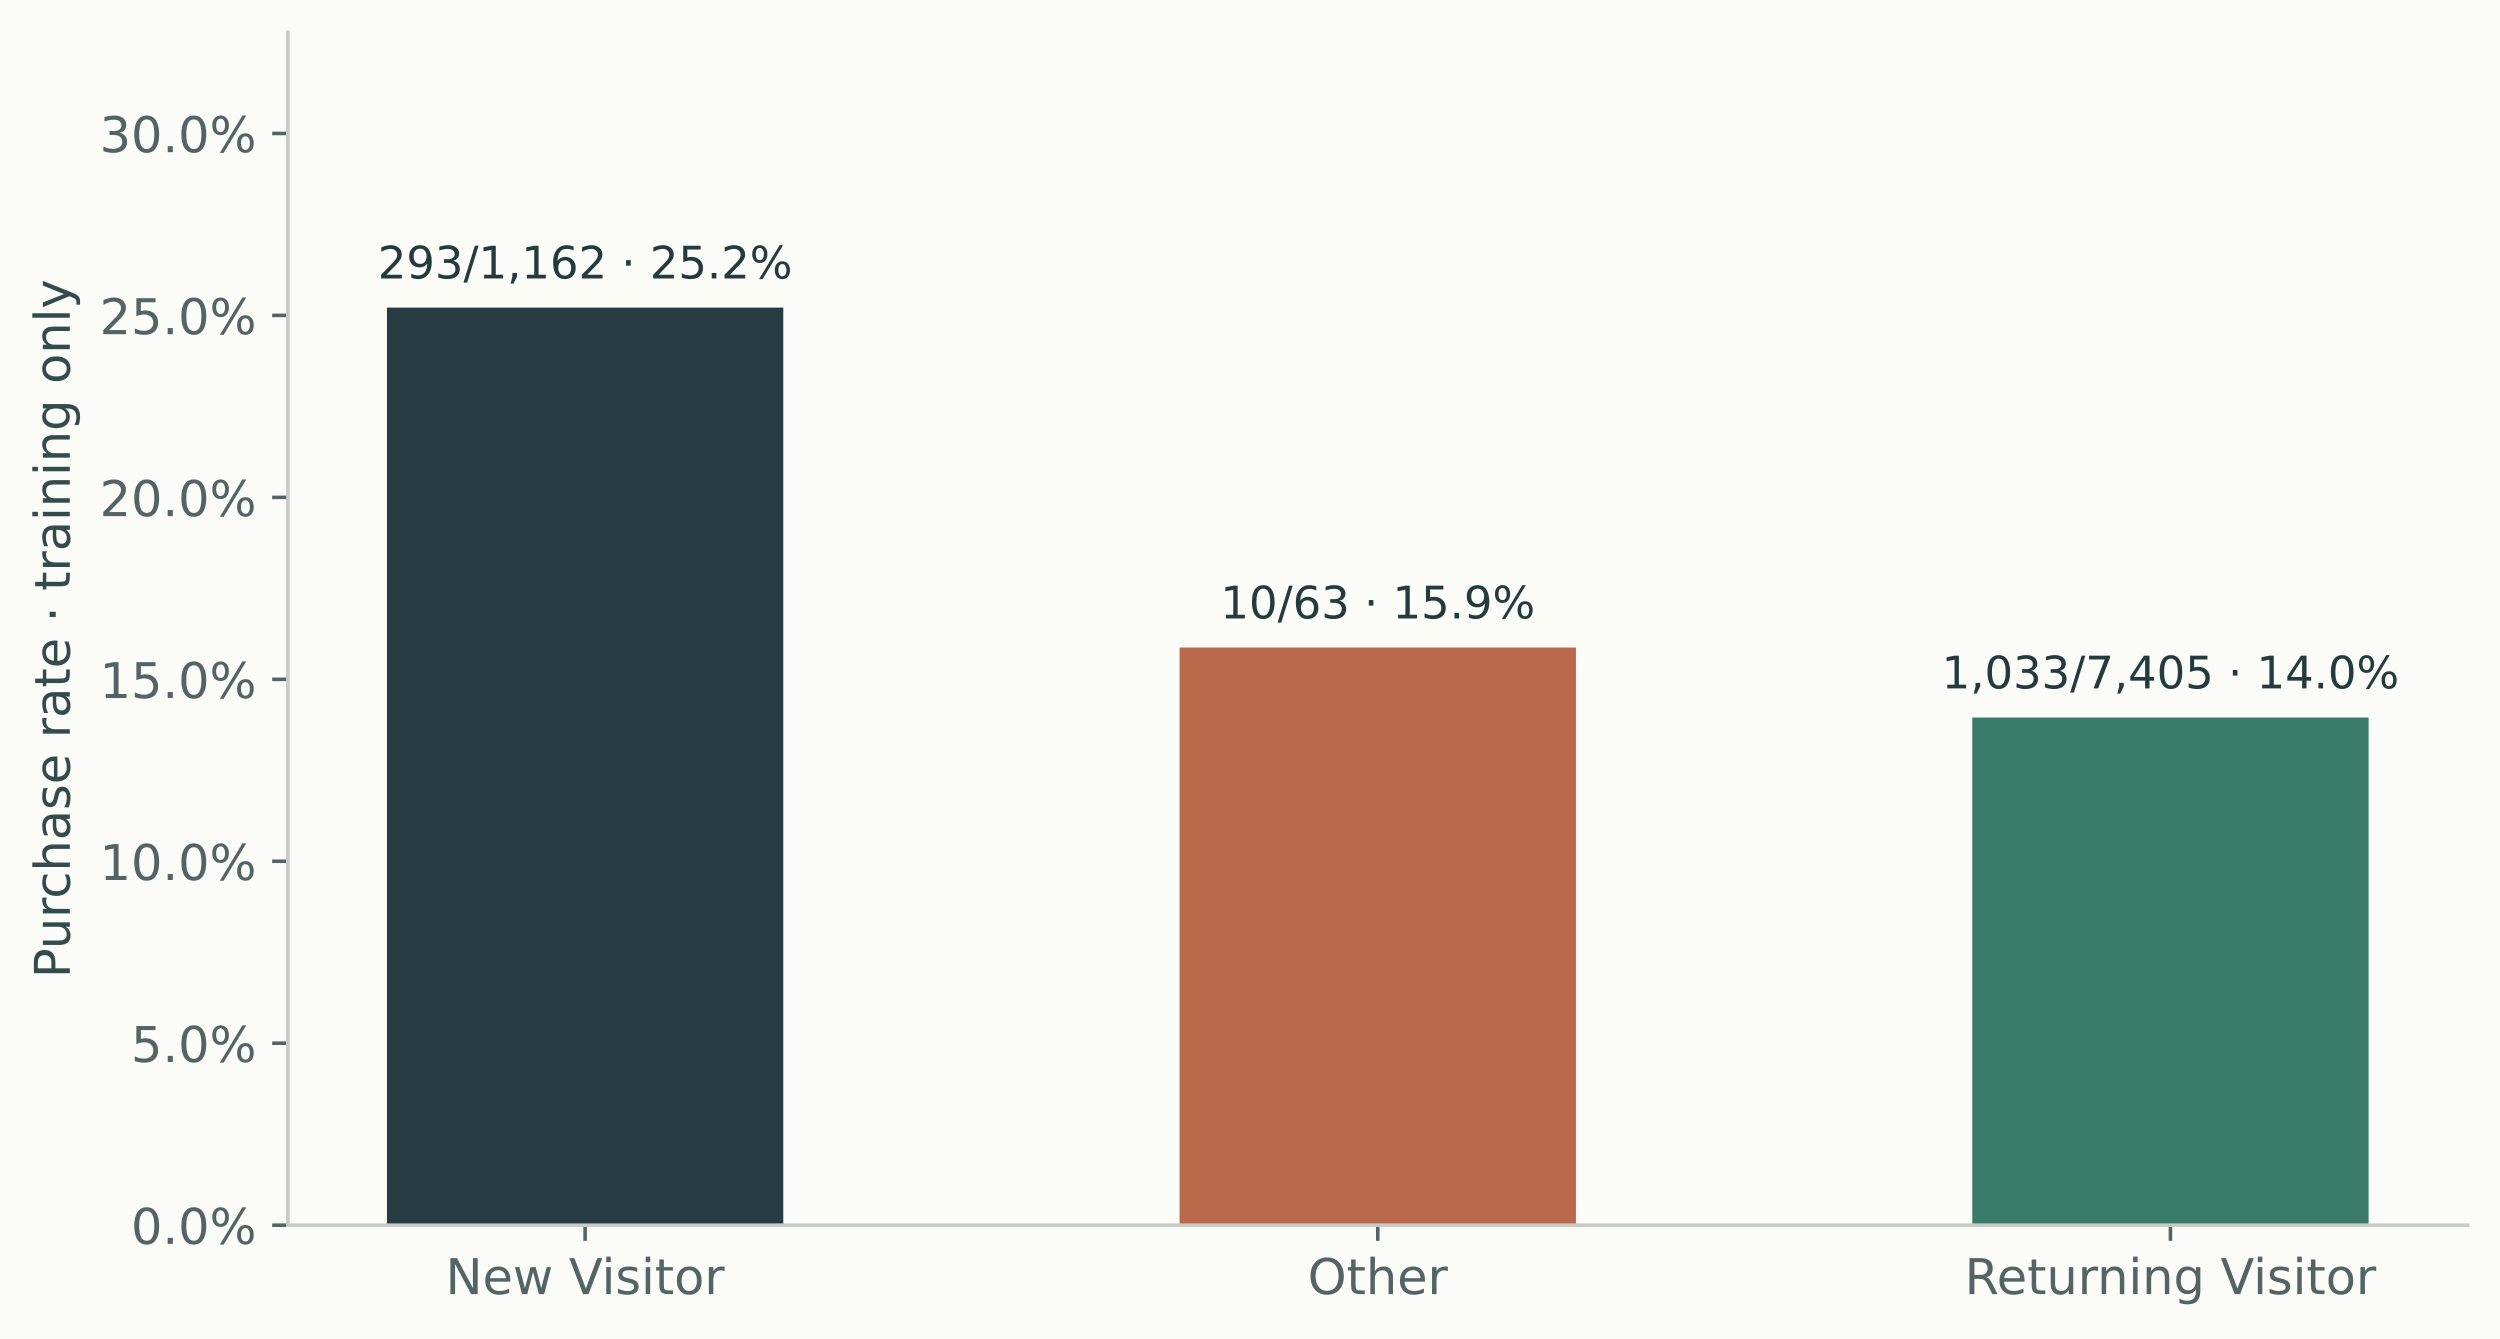
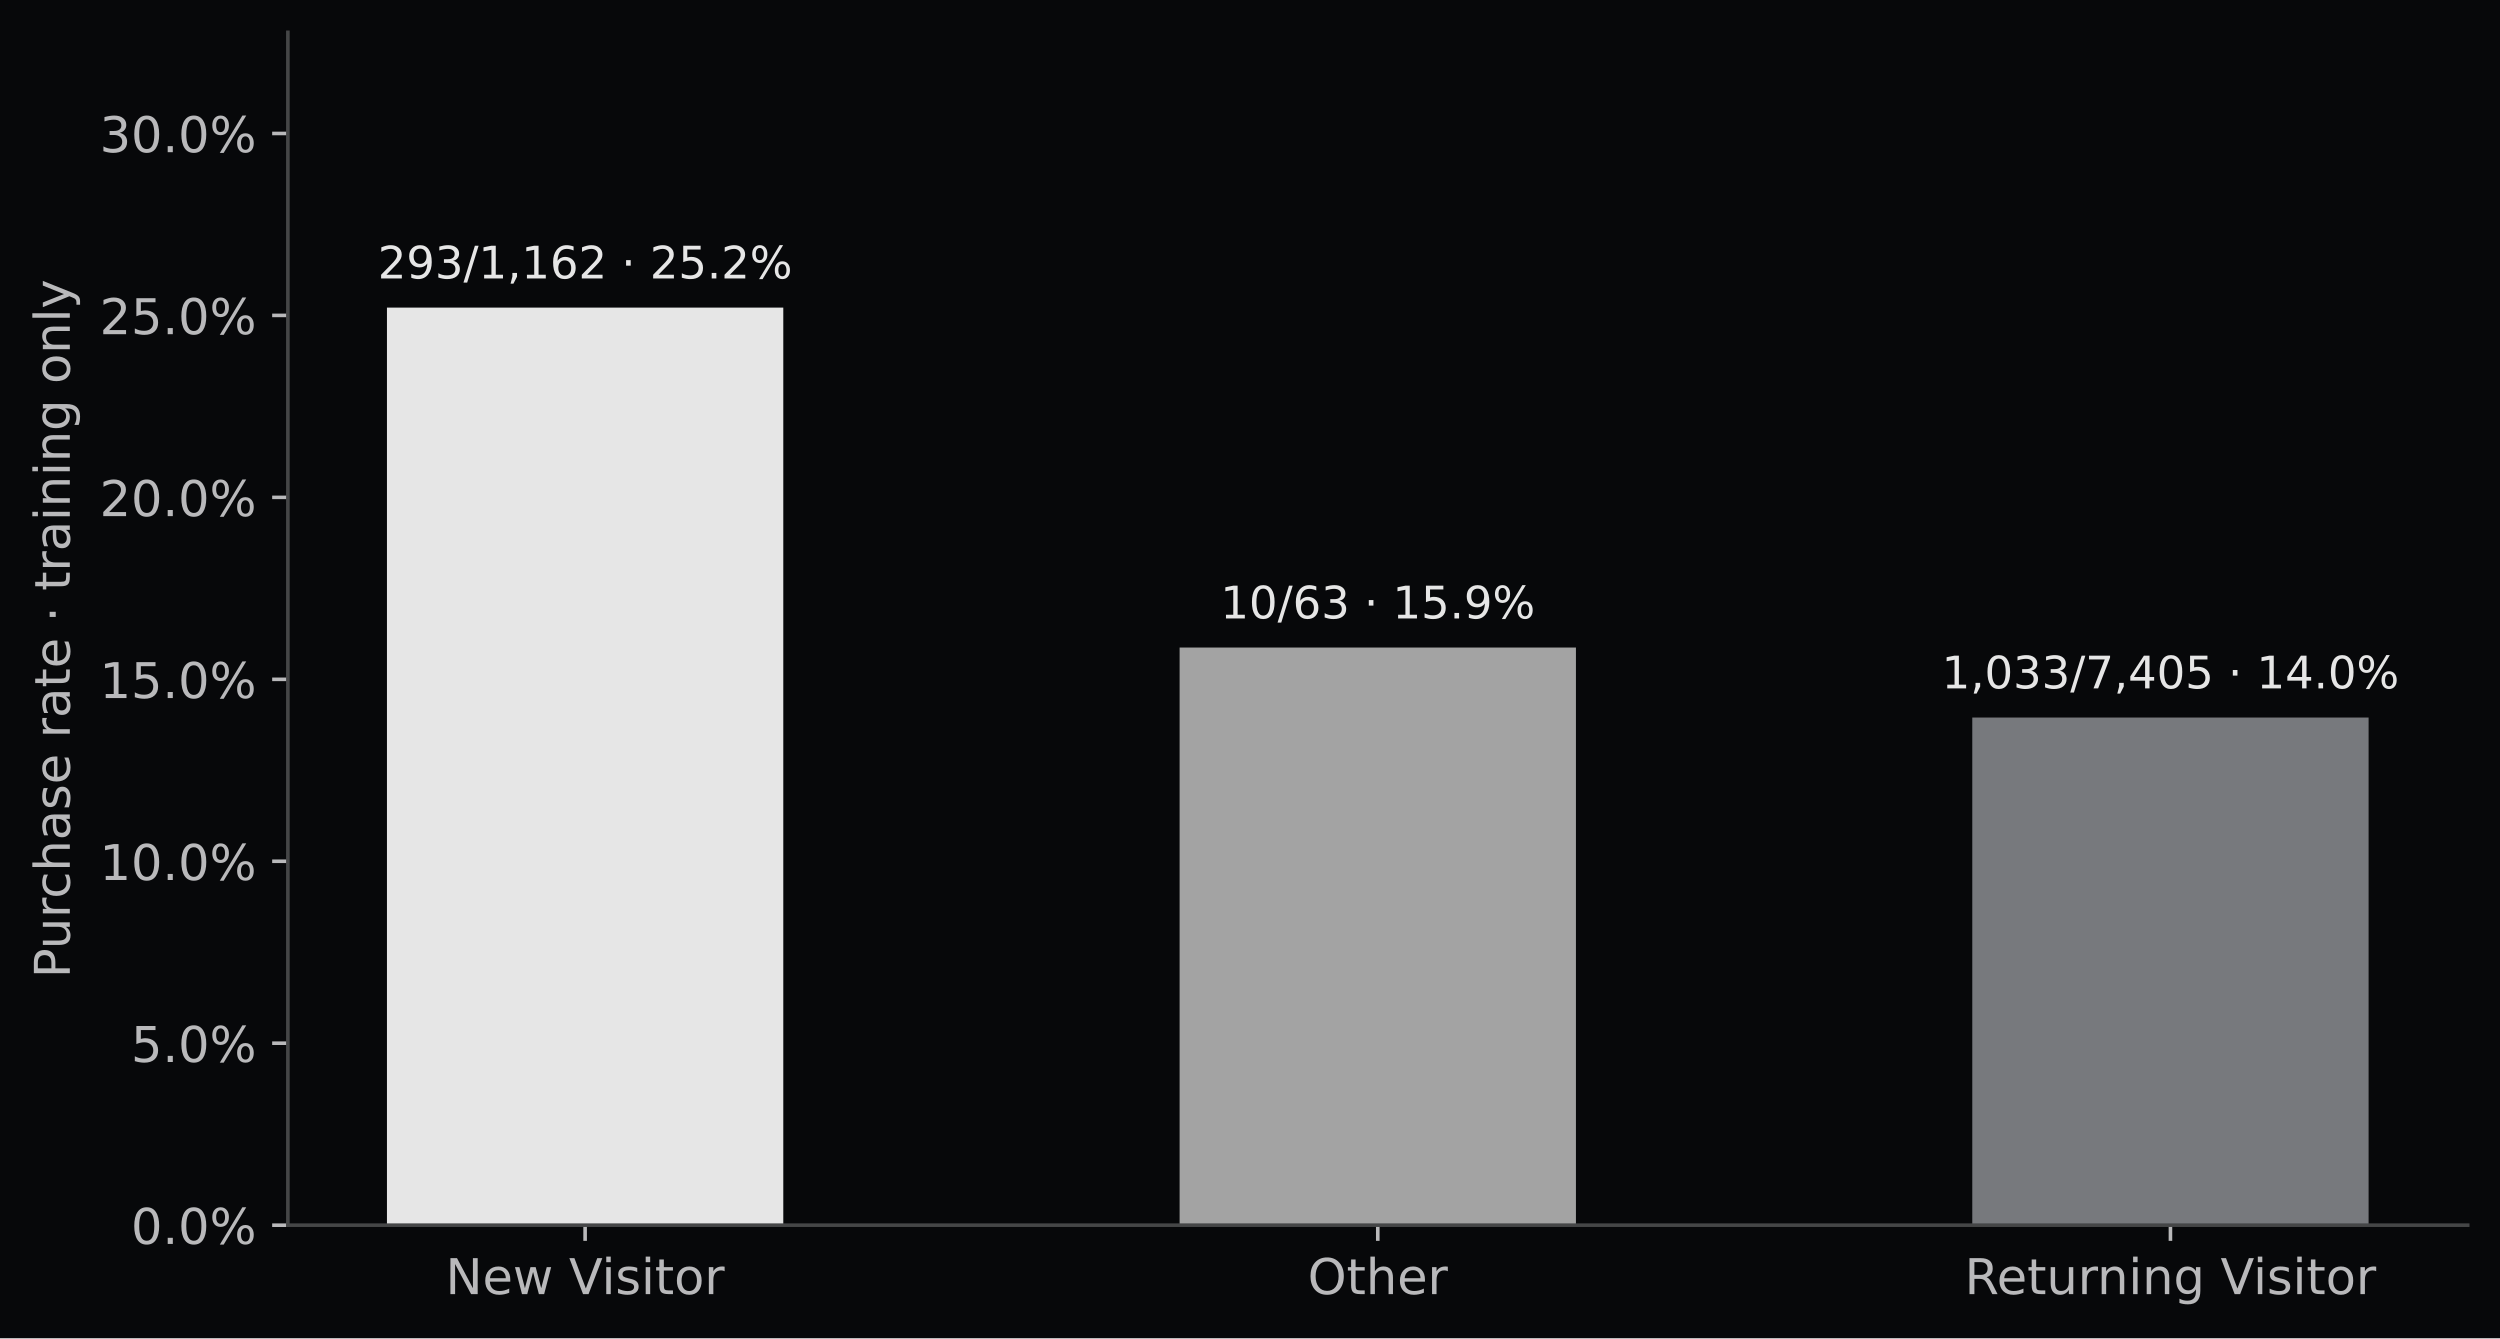
<svg xmlns="http://www.w3.org/2000/svg" xmlns:xlink="http://www.w3.org/1999/xlink" width="557.065pt" height="298.201pt" viewBox="0 0 557.065 298.201" version="1.1">
  <defs>
    <style type="text/css">*{stroke-linejoin: round; stroke-linecap: butt}</style>
  </defs>
  <g id="figure_1">
    <g id="patch_1">
-       <path d="M 0 298.201  L 557.065 298.201  L 557.065 0  L 0 0  z " style="fill: #fbfcf8" />
+       <path d="M 0 298.201 L 557.065 298.201 L 557.065 0 L 0 0 z " style="fill: #07080a" />
    </g>
    <g id="axes_1">
      <g id="patch_2">
-         <path d="M 64.145 273  L 549.865 273  L 549.865 7.2  L 64.145 7.2  z " style="fill: #fbfcf8" />
+         <path d="M 64.145 273 L 549.865 273 L 549.865 7.2 L 64.145 7.2 z " style="fill: #07080a" />
      </g>
      <g id="patch_3">
-         <path d="M 86.223 273  L 174.536 273  L 174.536 68.538  L 86.223 68.538  z " clip-path="url(#p38cdb47603)" style="fill: #263b42" />
+         <path d="M 86.223 273 L 174.536 273 L 174.536 68.538 L 86.223 68.538 z " clip-path="url(#p11dc64b838)" style="fill: #e6e6e6" />
      </g>
      <g id="patch_4">
-         <path d="M 262.848 273  L 351.161 273  L 351.161 144.291  L 262.848 144.291  z " clip-path="url(#p38cdb47603)" style="fill: #ba694b" />
+         <path d="M 262.848 273 L 351.161 273 L 351.161 144.291 L 262.848 144.291 z " clip-path="url(#p11dc64b838)" style="fill: #a3a3a3" />
      </g>
      <g id="patch_5">
-         <path d="M 439.474 273  L 527.787 273  L 527.787 159.884  L 439.474 159.884  z " clip-path="url(#p38cdb47603)" style="fill: #397b68" />
+         <path d="M 439.474 273 L 527.787 273 L 527.787 159.884 L 439.474 159.884 z " clip-path="url(#p11dc64b838)" style="fill: #77797d" />
      </g>
      <g id="matplotlib.axis_1">
        <g id="xtick_1">
          <g id="line2d_1">
            <defs>
-               <path id="mdde0308817" d="M 0 0  L 0 3.5  " style="stroke: #526463; stroke-width: 0.8" />
+               <path id="mc940be1494" d="M 0 0 L 0 3.5 " style="stroke: #b9b9bb; stroke-width: 0.8" />
            </defs>
            <g>
-               <use xlink:href="#mdde0308817" x="130.379" y="273" style="fill: #526463; stroke: #526463; stroke-width: 0.8" />
+               <use xlink:href="#mc940be1494" x="130.379" y="273" style="fill: #b9b9bb; stroke: #b9b9bb; stroke-width: 0.8" />
            </g>
          </g>
          <g id="text_1">
-             <text style="font-size: 11px; font-family: 'DejaVu Sans'; text-anchor: middle; fill: #526463" x="130.379" y="288.358" transform="rotate(-0 130.3793 288.3583)">New Visitor</text>
+             <text style="font-size: 11px; font-family: 'DejaVu Sans'; text-anchor: middle; fill: #b9b9bb" x="130.379" y="288.358" transform="rotate(-0 130.3793 288.3583)">New Visitor</text>
          </g>
        </g>
        <g id="xtick_2">
          <g id="line2d_2">
            <g>
-               <use xlink:href="#mdde0308817" x="307.005" y="273" style="fill: #526463; stroke: #526463; stroke-width: 0.8" />
+               <use xlink:href="#mc940be1494" x="307.005" y="273" style="fill: #b9b9bb; stroke: #b9b9bb; stroke-width: 0.8" />
            </g>
          </g>
          <g id="text_2">
-             <text style="font-size: 11px; font-family: 'DejaVu Sans'; text-anchor: middle; fill: #526463" x="307.005" y="288.358" transform="rotate(-0 307.0048 288.3583)">Other</text>
+             <text style="font-size: 11px; font-family: 'DejaVu Sans'; text-anchor: middle; fill: #b9b9bb" x="307.005" y="288.358" transform="rotate(-0 307.0048 288.3583)">Other</text>
          </g>
        </g>
        <g id="xtick_3">
          <g id="line2d_3">
            <g>
-               <use xlink:href="#mdde0308817" x="483.63" y="273" style="fill: #526463; stroke: #526463; stroke-width: 0.8" />
+               <use xlink:href="#mc940be1494" x="483.63" y="273" style="fill: #b9b9bb; stroke: #b9b9bb; stroke-width: 0.8" />
            </g>
          </g>
          <g id="text_3">
-             <text style="font-size: 11px; font-family: 'DejaVu Sans'; text-anchor: middle; fill: #526463" x="483.63" y="288.358" transform="rotate(-0 483.6302 288.3583)">Returning Visitor</text>
+             <text style="font-size: 11px; font-family: 'DejaVu Sans'; text-anchor: middle; fill: #b9b9bb" x="483.63" y="288.358" transform="rotate(-0 483.6302 288.3583)">Returning Visitor</text>
          </g>
        </g>
      </g>
      <g id="matplotlib.axis_2">
        <g id="ytick_1">
          <g id="line2d_4">
            <defs>
-               <path id="mee9e8e53dc" d="M 0 0  L -3.5 0  " style="stroke: #526463; stroke-width: 0.8" />
+               <path id="ma86d0de002" d="M 0 0 L -3.5 0 " style="stroke: #b9b9bb; stroke-width: 0.8" />
            </defs>
            <g>
-               <use xlink:href="#mee9e8e53dc" x="64.145" y="273" style="fill: #526463; stroke: #526463; stroke-width: 0.8" />
+               <use xlink:href="#ma86d0de002" x="64.145" y="273" style="fill: #b9b9bb; stroke: #b9b9bb; stroke-width: 0.8" />
            </g>
          </g>
          <g id="text_4">
-             <text style="font-size: 11px; font-family: 'DejaVu Sans'; text-anchor: end; fill: #526463" x="57.145" y="277.179" transform="rotate(-0 57.14477 277.1787)">0.0%</text>
+             <text style="font-size: 11px; font-family: 'DejaVu Sans'; text-anchor: end; fill: #b9b9bb" x="57.145" y="277.179" transform="rotate(-0 57.14477 277.1787)">0.0%</text>
          </g>
        </g>
        <g id="ytick_2">
          <g id="line2d_5">
            <g>
-               <use xlink:href="#mee9e8e53dc" x="64.145" y="232.457" style="fill: #526463; stroke: #526463; stroke-width: 0.8" />
+               <use xlink:href="#ma86d0de002" x="64.145" y="232.457" style="fill: #b9b9bb; stroke: #b9b9bb; stroke-width: 0.8" />
            </g>
          </g>
          <g id="text_5">
-             <text style="font-size: 11px; font-family: 'DejaVu Sans'; text-anchor: end; fill: #526463" x="57.145" y="236.635" transform="rotate(-0 57.14477 236.6353)">5.0%</text>
+             <text style="font-size: 11px; font-family: 'DejaVu Sans'; text-anchor: end; fill: #b9b9bb" x="57.145" y="236.635" transform="rotate(-0 57.14477 236.6353)">5.0%</text>
          </g>
        </g>
        <g id="ytick_3">
          <g id="line2d_6">
            <g>
-               <use xlink:href="#mee9e8e53dc" x="64.145" y="191.913" style="fill: #526463; stroke: #526463; stroke-width: 0.8" />
+               <use xlink:href="#ma86d0de002" x="64.145" y="191.913" style="fill: #b9b9bb; stroke: #b9b9bb; stroke-width: 0.8" />
            </g>
          </g>
          <g id="text_6">
-             <text style="font-size: 11px; font-family: 'DejaVu Sans'; text-anchor: end; fill: #526463" x="57.145" y="196.092" transform="rotate(-0 57.14477 196.0919)">10.0%</text>
+             <text style="font-size: 11px; font-family: 'DejaVu Sans'; text-anchor: end; fill: #b9b9bb" x="57.145" y="196.092" transform="rotate(-0 57.14477 196.0919)">10.0%</text>
          </g>
        </g>
        <g id="ytick_4">
          <g id="line2d_7">
            <g>
-               <use xlink:href="#mee9e8e53dc" x="64.145" y="151.37" style="fill: #526463; stroke: #526463; stroke-width: 0.8" />
+               <use xlink:href="#ma86d0de002" x="64.145" y="151.37" style="fill: #b9b9bb; stroke: #b9b9bb; stroke-width: 0.8" />
            </g>
          </g>
          <g id="text_7">
-             <text style="font-size: 11px; font-family: 'DejaVu Sans'; text-anchor: end; fill: #526463" x="57.145" y="155.549" transform="rotate(-0 57.14477 155.5485)">15.0%</text>
+             <text style="font-size: 11px; font-family: 'DejaVu Sans'; text-anchor: end; fill: #b9b9bb" x="57.145" y="155.549" transform="rotate(-0 57.14477 155.5485)">15.0%</text>
          </g>
        </g>
        <g id="ytick_5">
          <g id="line2d_8">
            <g>
-               <use xlink:href="#mee9e8e53dc" x="64.145" y="110.826" style="fill: #526463; stroke: #526463; stroke-width: 0.8" />
+               <use xlink:href="#ma86d0de002" x="64.145" y="110.826" style="fill: #b9b9bb; stroke: #b9b9bb; stroke-width: 0.8" />
            </g>
          </g>
          <g id="text_8">
-             <text style="font-size: 11px; font-family: 'DejaVu Sans'; text-anchor: end; fill: #526463" x="57.145" y="115.005" transform="rotate(-0 57.14477 115.0051)">20.0%</text>
+             <text style="font-size: 11px; font-family: 'DejaVu Sans'; text-anchor: end; fill: #b9b9bb" x="57.145" y="115.005" transform="rotate(-0 57.14477 115.0051)">20.0%</text>
          </g>
        </g>
        <g id="ytick_6">
          <g id="line2d_9">
            <g>
-               <use xlink:href="#mee9e8e53dc" x="64.145" y="70.283" style="fill: #526463; stroke: #526463; stroke-width: 0.8" />
+               <use xlink:href="#ma86d0de002" x="64.145" y="70.283" style="fill: #b9b9bb; stroke: #b9b9bb; stroke-width: 0.8" />
            </g>
          </g>
          <g id="text_9">
-             <text style="font-size: 11px; font-family: 'DejaVu Sans'; text-anchor: end; fill: #526463" x="57.145" y="74.462" transform="rotate(-0 57.14477 74.46173)">25.0%</text>
+             <text style="font-size: 11px; font-family: 'DejaVu Sans'; text-anchor: end; fill: #b9b9bb" x="57.145" y="74.462" transform="rotate(-0 57.14477 74.46173)">25.0%</text>
          </g>
        </g>
        <g id="ytick_7">
          <g id="line2d_10">
            <g>
-               <use xlink:href="#mee9e8e53dc" x="64.145" y="29.74" style="fill: #526463; stroke: #526463; stroke-width: 0.8" />
+               <use xlink:href="#ma86d0de002" x="64.145" y="29.74" style="fill: #b9b9bb; stroke: #b9b9bb; stroke-width: 0.8" />
            </g>
          </g>
          <g id="text_10">
-             <text style="font-size: 11px; font-family: 'DejaVu Sans'; text-anchor: end; fill: #526463" x="57.145" y="33.918" transform="rotate(-0 57.14477 33.91833)">30.0%</text>
+             <text style="font-size: 11px; font-family: 'DejaVu Sans'; text-anchor: end; fill: #b9b9bb" x="57.145" y="33.918" transform="rotate(-0 57.14477 33.91833)">30.0%</text>
          </g>
        </g>
        <g id="text_11">
-           <text style="font-size: 11px; font-family: 'DejaVu Sans'; text-anchor: middle; fill: #344b4c" x="15.558" y="140.1" transform="rotate(-90 15.55828 140.1)">Purchase rate · training only</text>
+           <text style="font-size: 11px; font-family: 'DejaVu Sans'; text-anchor: middle; fill: #b9b9bb" x="15.558" y="140.1" transform="rotate(-90 15.55828 140.1)">Purchase rate · training only</text>
        </g>
      </g>
      <g id="patch_6">
-         <path d="M 64.145 273  L 64.145 7.2  " style="fill: none; stroke: #c6ccc5; stroke-width: 0.8; stroke-linejoin: miter; stroke-linecap: square" />
+         <path d="M 64.145 273 L 64.145 7.2 " style="fill: none; stroke: #454647; stroke-width: 0.8; stroke-linejoin: miter; stroke-linecap: square" />
      </g>
      <g id="patch_7">
-         <path d="M 64.145 273  L 549.865 273  " style="fill: none; stroke: #c6ccc5; stroke-width: 0.8; stroke-linejoin: miter; stroke-linecap: square" />
+         <path d="M 64.145 273 L 549.865 273 " style="fill: none; stroke: #454647; stroke-width: 0.8; stroke-linejoin: miter; stroke-linecap: square" />
      </g>
      <g id="text_12">
-         <text style="font-size: 10px; font-family: 'DejaVu Sans'; text-anchor: middle; fill: #243b3d" x="130.379" y="62.052" transform="rotate(-0 130.3793 62.05152)">293/1,162 · 25.2%</text>
+         <text style="font-size: 10px; font-family: 'DejaVu Sans'; text-anchor: middle; fill: #e6e6e6" x="130.379" y="62.052" transform="rotate(-0 130.3793 62.05152)">293/1,162 · 25.2%</text>
      </g>
      <g id="text_13">
-         <text style="font-size: 10px; font-family: 'DejaVu Sans'; text-anchor: middle; fill: #243b3d" x="307.005" y="137.804" transform="rotate(-0 307.0048 137.8039)">10/63 · 15.9%</text>
+         <text style="font-size: 10px; font-family: 'DejaVu Sans'; text-anchor: middle; fill: #e6e6e6" x="307.005" y="137.804" transform="rotate(-0 307.0048 137.8039)">10/63 · 15.9%</text>
      </g>
      <g id="text_14">
-         <text style="font-size: 10px; font-family: 'DejaVu Sans'; text-anchor: middle; fill: #243b3d" x="483.63" y="153.397" transform="rotate(-0 483.6302 153.3967)">1,033/7,405 · 14.0%</text>
+         <text style="font-size: 10px; font-family: 'DejaVu Sans'; text-anchor: middle; fill: #e6e6e6" x="483.63" y="153.397" transform="rotate(-0 483.6302 153.3967)">1,033/7,405 · 14.0%</text>
      </g>
    </g>
  </g>
  <defs>
-     <clipPath id="p38cdb47603">
+     <clipPath id="p11dc64b838">
      <rect x="64.145" y="7.2" width="485.72" height="265.8" />
    </clipPath>
  </defs>
</svg>
